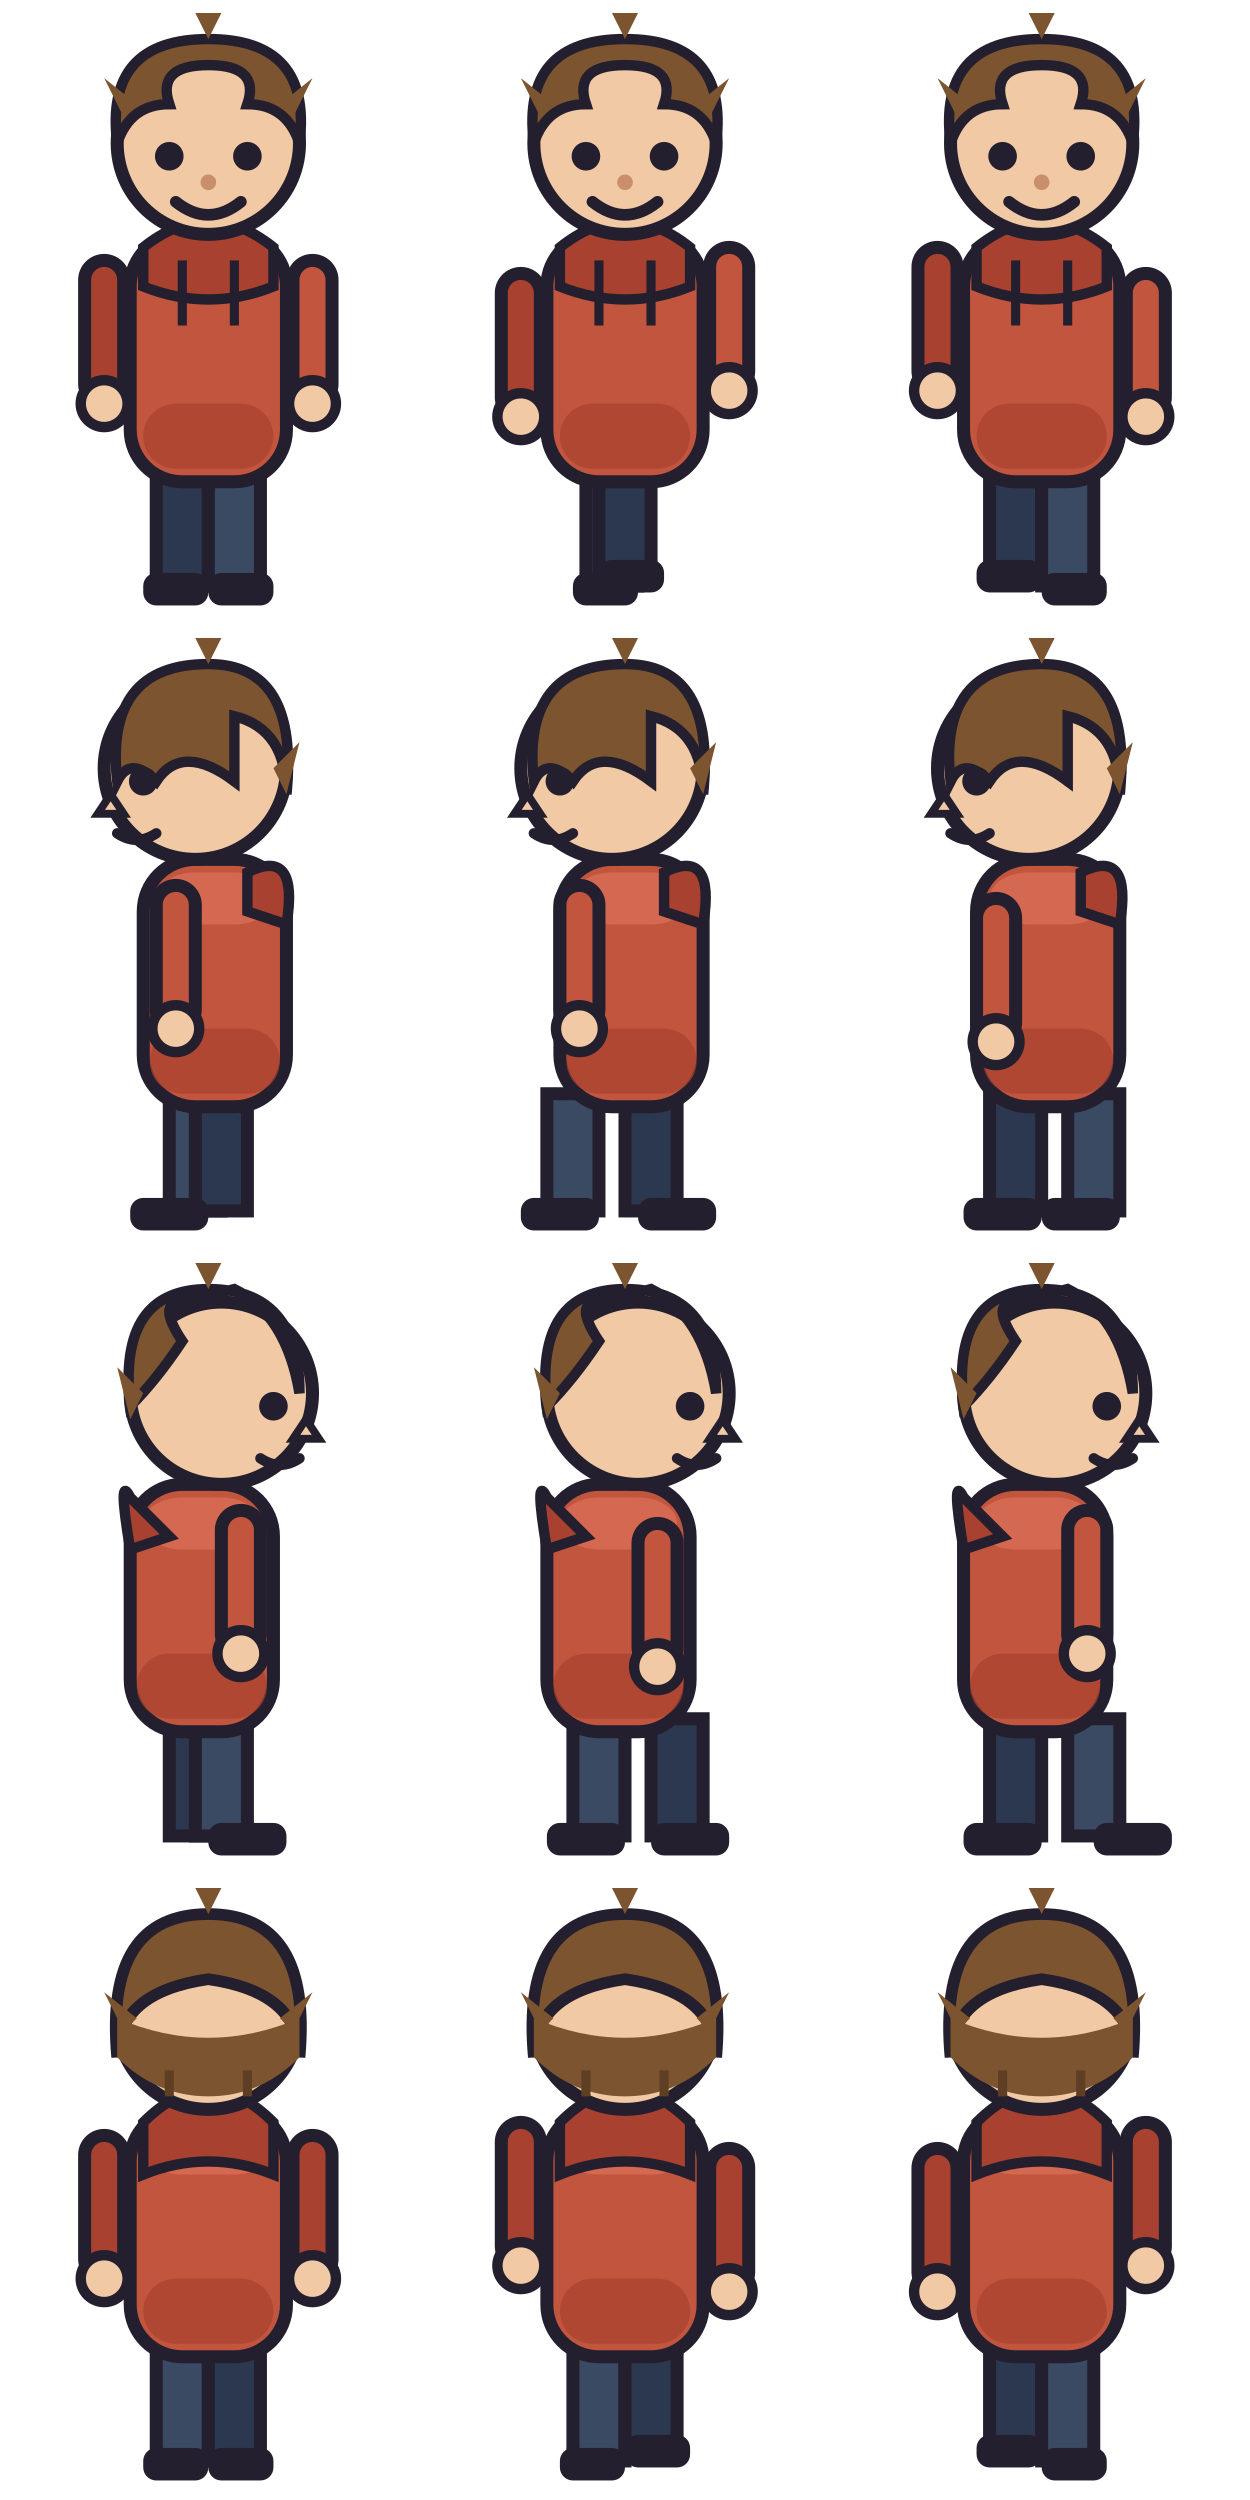
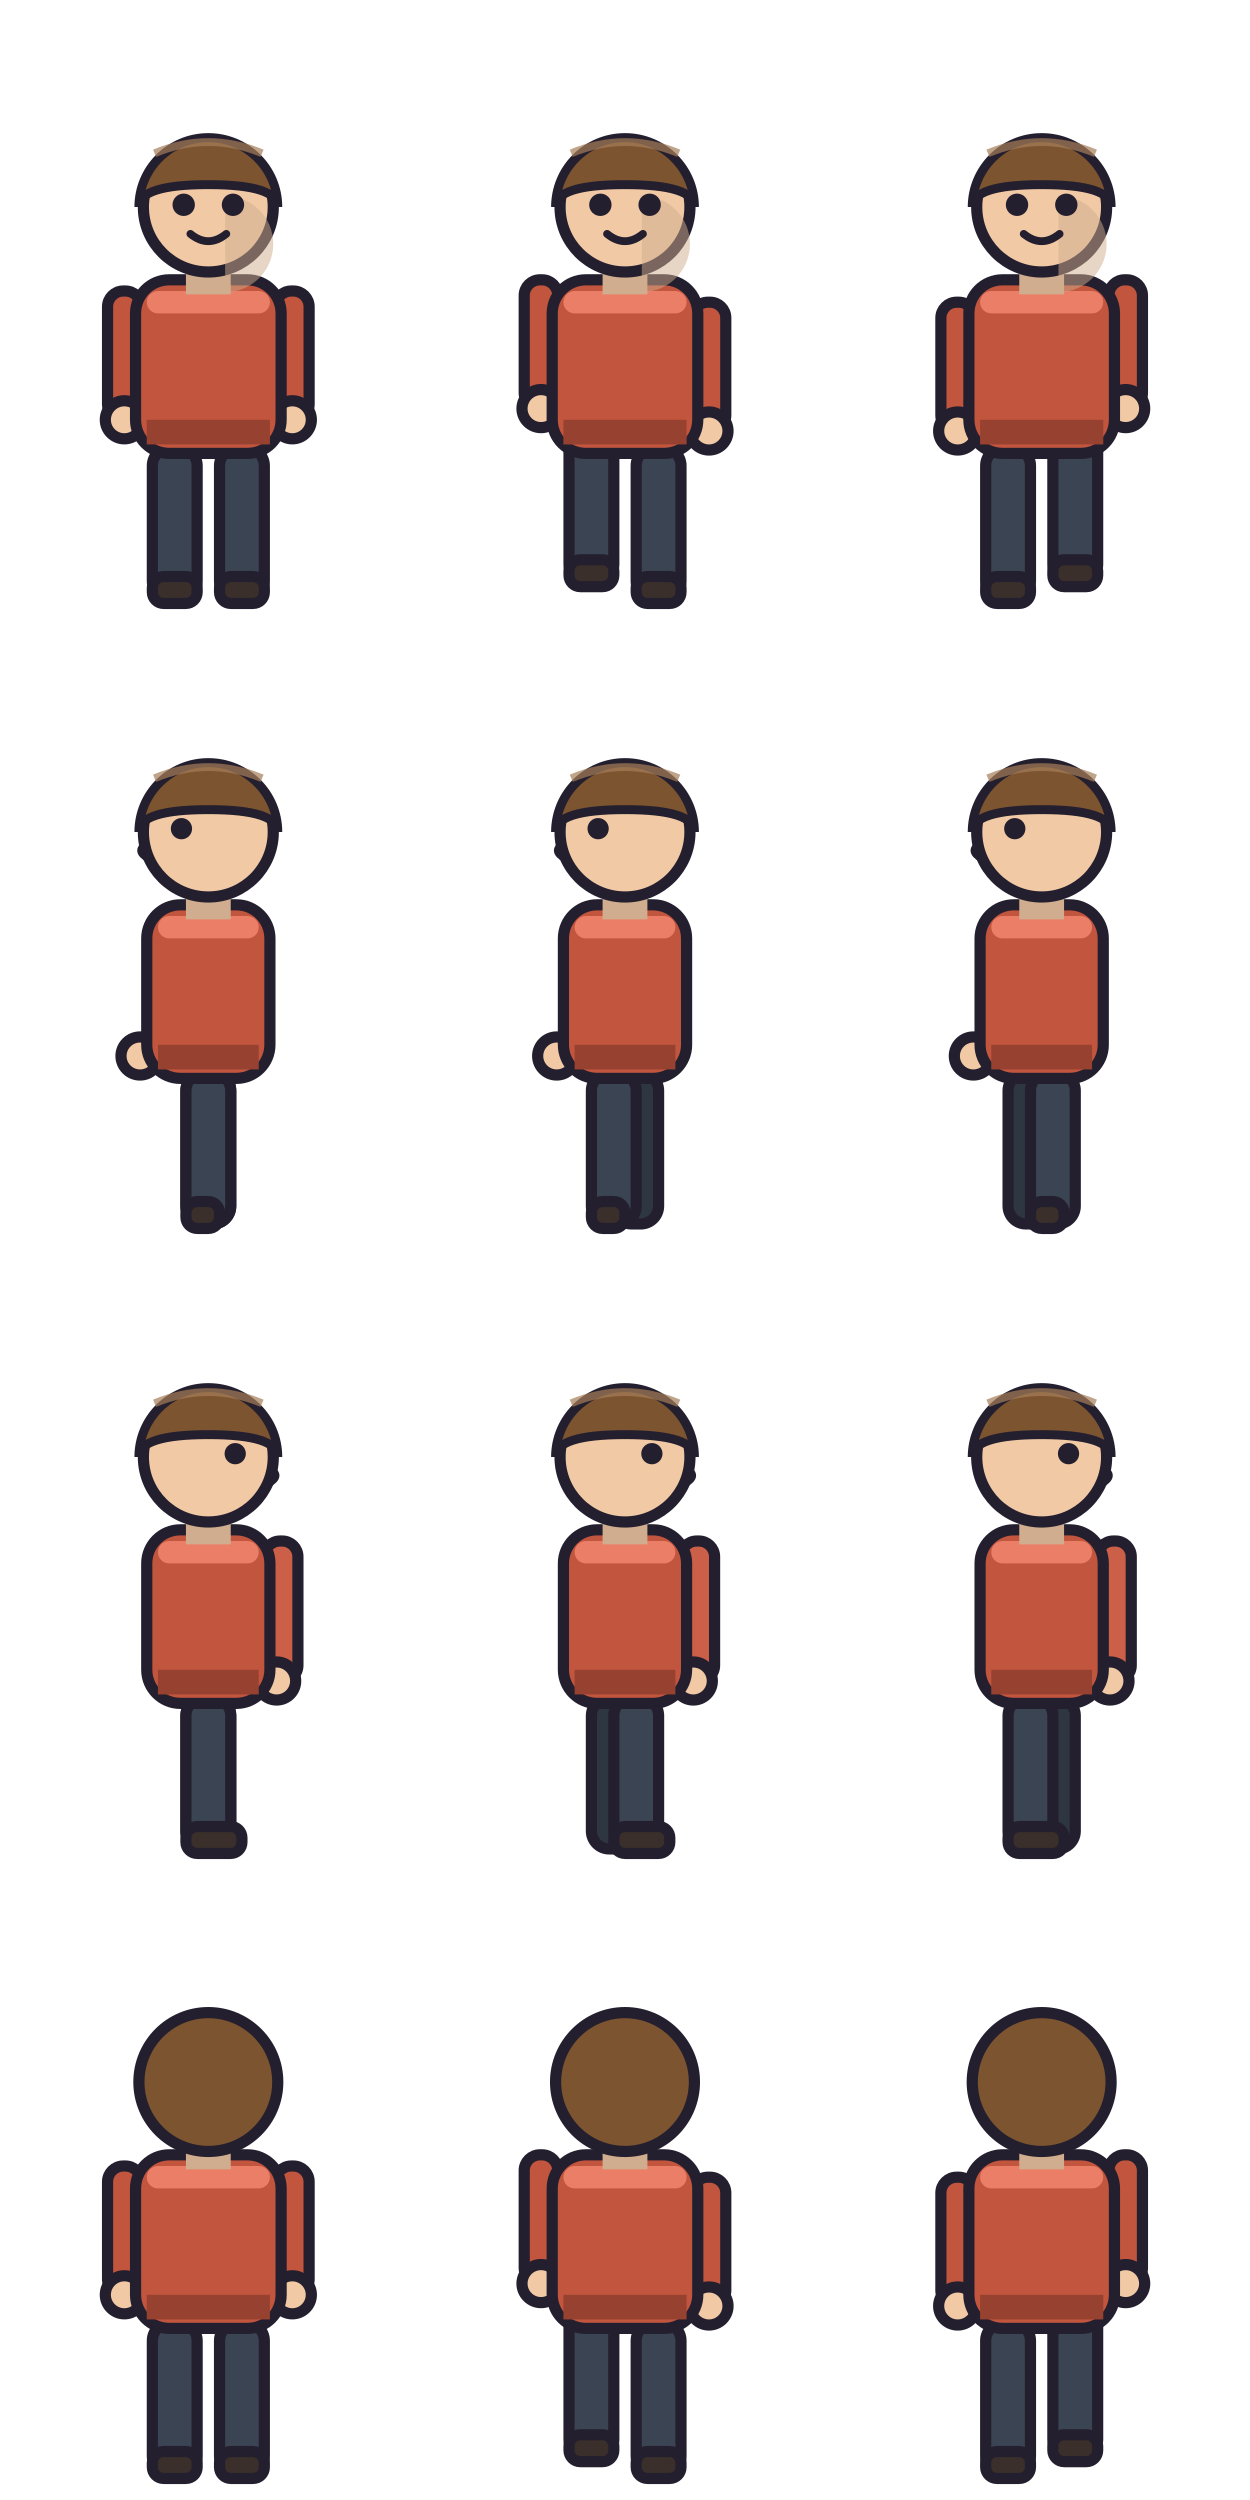
<svg xmlns="http://www.w3.org/2000/svg" width="96" height="192" viewBox="0 0 96 192">
-   <g>
-     <rect x="12" y="36" width="4" height="9" fill="#2c3850" stroke="#241f2e" stroke-width="1" />
-     <rect x="16" y="36" width="4" height="9" fill="#3a4a63" stroke="#241f2e" stroke-width="1" />
-     <rect x="11" y="44" width="5" height="2.5" rx="1" fill="#241f2e" />
-     <rect x="16" y="44" width="5" height="2.5" rx="1" fill="#241f2e" />
-     <rect x="6.5" y="20" width="3" height="11" rx="1.5" fill="#a8412f" stroke="#241f2e" stroke-width="1" />
-     <rect x="22.5" y="20" width="3" height="11" rx="1.5" fill="#c2553e" stroke="#241f2e" stroke-width="1" />
-     <circle cx="8" cy="31" r="1.8" fill="#f1c9a5" stroke="#241f2e" stroke-width="0.8" />
-     <circle cx="24" cy="31" r="1.8" fill="#f1c9a5" stroke="#241f2e" stroke-width="0.8" />
-     <rect x="10" y="18" width="12" height="19" rx="4" fill="#c2553e" stroke="#241f2e" stroke-width="1" />
-     <rect x="11" y="19" width="10" height="4" rx="3" fill="#d76b53" opacity="0.85" />
-     <rect x="11" y="31" width="10" height="5" rx="2.5" fill="#a8412f" opacity="0.7" />
-     <path d="M11 19 Q16 15 21 19 L21 22 Q16 24 11 22 Z" fill="#a8412f" stroke="#241f2e" stroke-width="0.8" />
-     <line x1="14" y1="20" x2="14" y2="25" stroke="#241f2e" stroke-width="0.7" />
-     <line x1="18" y1="20" x2="18" y2="25" stroke="#241f2e" stroke-width="0.7" />
-     <circle cx="16" cy="11" r="7" fill="#f1c9a5" stroke="#241f2e" stroke-width="1" />
-     <path d="M9 11 Q8 3 16 3 Q24 3 23 11 Q22 8 19 8 Q20 5 16 5 Q12 5 13 8 Q10 8 9 11 Z" fill="#7c5430" stroke="#241f2e" stroke-width="0.8" />
-     <path d="M9.5 9 L8 6 L10.5 8 Z" fill="#7c5430" />
-     <path d="M22.5 9 L24 6 L21.5 8 Z" fill="#7c5430" />
-     <path d="M16 3 L15 1 L17 1 Z" fill="#7c5430" />
-     <circle cx="13" cy="12" r="1.1" fill="#241f2e" />
-     <circle cx="19" cy="12" r="1.1" fill="#241f2e" />
-     <circle cx="16" cy="14" r="0.6" fill="#c98f6a" />
-     <path d="M13.5 15.5 Q16 17.5 18.5 15.5" fill="none" stroke="#241f2e" stroke-width="0.9" stroke-linecap="round" />
-   </g>
-   <g>
-     <rect x="45" y="36" width="4" height="9" fill="#3a4a63" stroke="#241f2e" stroke-width="1" />
-     <rect x="46" y="35" width="4" height="9" fill="#2c3850" stroke="#241f2e" stroke-width="1" />
-     <rect x="44" y="44" width="5" height="2.5" rx="1" fill="#241f2e" />
-     <rect x="46" y="43" width="5" height="2.5" rx="1" fill="#241f2e" />
-     <rect x="38.5" y="21" width="3" height="11" rx="1.5" fill="#a8412f" stroke="#241f2e" stroke-width="1" />
-     <rect x="54.5" y="19" width="3" height="11" rx="1.5" fill="#c2553e" stroke="#241f2e" stroke-width="1" />
-     <circle cx="40" cy="32" r="1.8" fill="#f1c9a5" stroke="#241f2e" stroke-width="0.8" />
-     <circle cx="56" cy="30" r="1.8" fill="#f1c9a5" stroke="#241f2e" stroke-width="0.8" />
-     <rect x="42" y="18" width="12" height="19" rx="4" fill="#c2553e" stroke="#241f2e" stroke-width="1" />
-     <rect x="43" y="19" width="10" height="4" rx="3" fill="#d76b53" opacity="0.85" />
-     <rect x="43" y="31" width="10" height="5" rx="2.5" fill="#a8412f" opacity="0.7" />
-     <path d="M43 19 Q48 15 53 19 L53 22 Q48 24 43 22 Z" fill="#a8412f" stroke="#241f2e" stroke-width="0.8" />
-     <line x1="46" y1="20" x2="46" y2="25" stroke="#241f2e" stroke-width="0.7" />
-     <line x1="50" y1="20" x2="50" y2="25" stroke="#241f2e" stroke-width="0.7" />
-     <circle cx="48" cy="11" r="7" fill="#f1c9a5" stroke="#241f2e" stroke-width="1" />
-     <path d="M41 11 Q40 3 48 3 Q56 3 55 11 Q54 8 51 8 Q52 5 48 5 Q44 5 45 8 Q42 8 41 11 Z" fill="#7c5430" stroke="#241f2e" stroke-width="0.8" />
-     <path d="M41.5 9 L40 6 L42.5 8 Z" fill="#7c5430" />
-     <path d="M54.5 9 L56 6 L53.5 8 Z" fill="#7c5430" />
-     <path d="M48 3 L47 1 L49 1 Z" fill="#7c5430" />
-     <circle cx="45" cy="12" r="1.1" fill="#241f2e" />
-     <circle cx="51" cy="12" r="1.1" fill="#241f2e" />
-     <circle cx="48" cy="14" r="0.6" fill="#c98f6a" />
-     <path d="M45.5 15.5 Q48 17.5 50.5 15.5" fill="none" stroke="#241f2e" stroke-width="0.9" stroke-linecap="round" />
-   </g>
-   <g>
-     <rect x="76" y="35" width="4" height="9" fill="#2c3850" stroke="#241f2e" stroke-width="1" />
-     <rect x="80" y="36" width="4" height="9" fill="#3a4a63" stroke="#241f2e" stroke-width="1" />
-     <rect x="75" y="43" width="5" height="2.5" rx="1" fill="#241f2e" />
-     <rect x="80" y="44" width="5" height="2.5" rx="1" fill="#241f2e" />
-     <rect x="70.5" y="19" width="3" height="11" rx="1.5" fill="#a8412f" stroke="#241f2e" stroke-width="1" />
-     <rect x="86.5" y="21" width="3" height="11" rx="1.5" fill="#c2553e" stroke="#241f2e" stroke-width="1" />
-     <circle cx="72" cy="30" r="1.8" fill="#f1c9a5" stroke="#241f2e" stroke-width="0.8" />
-     <circle cx="88" cy="32" r="1.8" fill="#f1c9a5" stroke="#241f2e" stroke-width="0.8" />
-     <rect x="74" y="18" width="12" height="19" rx="4" fill="#c2553e" stroke="#241f2e" stroke-width="1" />
-     <rect x="75" y="19" width="10" height="4" rx="3" fill="#d76b53" opacity="0.85" />
-     <rect x="75" y="31" width="10" height="5" rx="2.5" fill="#a8412f" opacity="0.7" />
-     <path d="M75 19 Q80 15 85 19 L85 22 Q80 24 75 22 Z" fill="#a8412f" stroke="#241f2e" stroke-width="0.8" />
-     <line x1="78" y1="20" x2="78" y2="25" stroke="#241f2e" stroke-width="0.7" />
-     <line x1="82" y1="20" x2="82" y2="25" stroke="#241f2e" stroke-width="0.7" />
-     <circle cx="80" cy="11" r="7" fill="#f1c9a5" stroke="#241f2e" stroke-width="1" />
-     <path d="M73 11 Q72 3 80 3 Q88 3 87 11 Q86 8 83 8 Q84 5 80 5 Q76 5 77 8 Q74 8 73 11 Z" fill="#7c5430" stroke="#241f2e" stroke-width="0.8" />
-     <path d="M73.5 9 L72 6 L74.5 8 Z" fill="#7c5430" />
-     <path d="M86.5 9 L88 6 L85.5 8 Z" fill="#7c5430" />
-     <path d="M80 3 L79 1 L81 1 Z" fill="#7c5430" />
-     <circle cx="77" cy="12" r="1.1" fill="#241f2e" />
-     <circle cx="83" cy="12" r="1.1" fill="#241f2e" />
-     <circle cx="80" cy="14" r="0.6" fill="#c98f6a" />
-     <path d="M77.5 15.5 Q80 17.5 82.5 15.5" fill="none" stroke="#241f2e" stroke-width="0.9" stroke-linecap="round" />
-   </g>
-   <g>
-     <rect x="13" y="84" width="4" height="9" fill="#3a4a63" stroke="#241f2e" stroke-width="1" />
-     <rect x="15" y="84" width="4" height="9" fill="#2c3850" stroke="#241f2e" stroke-width="1" />
-     <rect x="10" y="92" width="6" height="2.5" rx="1" fill="#241f2e" />
-     <rect x="17" y="68" width="3" height="11" rx="1.5" fill="#a8412f" stroke="#241f2e" stroke-width="1" />
-     <rect x="11" y="66" width="11" height="19" rx="4" fill="#c2553e" stroke="#241f2e" stroke-width="1" />
-     <rect x="12" y="67" width="9" height="4" rx="3" fill="#d76b53" opacity="0.85" />
-     <rect x="11.5" y="79" width="10" height="5" rx="2.5" fill="#a8412f" opacity="0.7" />
-     <rect x="12" y="68" width="3" height="11" rx="1.5" fill="#c2553e" stroke="#241f2e" stroke-width="1" />
-     <circle cx="13.5" cy="79" r="1.8" fill="#f1c9a5" stroke="#241f2e" stroke-width="0.8" />
-     <path d="M19 67 Q23 65 22 71 L19 70 Z" fill="#a8412f" stroke="#241f2e" stroke-width="0.8" />
-     <circle cx="15" cy="59" r="7" fill="#f1c9a5" stroke="#241f2e" stroke-width="1" />
-     <path d="M9 60 Q8 51 16 51 Q23 51 22 61 Q22 56 18 55 L18 60 Q14 57 12 60 Q10 58 9 60 Z" fill="#7c5430" stroke="#241f2e" stroke-width="0.8" />
-     <path d="M21 59 L23 57 L22 61 Z" fill="#7c5430" />
-     <path d="M16 51 L15 49 L17 49 Z" fill="#7c5430" />
-     <circle cx="11" cy="60" r="1.1" fill="#241f2e" />
-     <path d="M8.5 61 L7.5 62.5 L9.5 62.5 Z" fill="#f1c9a5" stroke="#241f2e" stroke-width="0.6" />
-     <path d="M9 64 Q10.5 65 12 64" fill="none" stroke="#241f2e" stroke-width="0.8" stroke-linecap="round" />
-   </g>
-   <g>
-     <rect x="42" y="84" width="4" height="9" fill="#3a4a63" stroke="#241f2e" stroke-width="1" />
-     <rect x="48" y="84" width="4" height="9" fill="#2c3850" stroke="#241f2e" stroke-width="1" />
-     <rect x="40" y="92" width="6" height="2.5" rx="1" fill="#241f2e" />
-     <rect x="49" y="92" width="6" height="2.5" rx="1" fill="#241f2e" />
-     <rect x="50" y="69" width="3" height="11" rx="1.5" fill="#a8412f" stroke="#241f2e" stroke-width="1" />
-     <rect x="43" y="66" width="11" height="19" rx="4" fill="#c2553e" stroke="#241f2e" stroke-width="1" />
-     <rect x="44" y="67" width="9" height="4" rx="3" fill="#d76b53" opacity="0.85" />
-     <rect x="43.5" y="79" width="10" height="5" rx="2.5" fill="#a8412f" opacity="0.7" />
-     <rect x="43" y="68" width="3" height="11" rx="1.5" fill="#c2553e" stroke="#241f2e" stroke-width="1" />
-     <circle cx="44.5" cy="79" r="1.8" fill="#f1c9a5" stroke="#241f2e" stroke-width="0.8" />
-     <path d="M51 67 Q55 65 54 71 L51 70 Z" fill="#a8412f" stroke="#241f2e" stroke-width="0.8" />
-     <circle cx="47" cy="59" r="7" fill="#f1c9a5" stroke="#241f2e" stroke-width="1" />
-     <path d="M41 60 Q40 51 48 51 Q55 51 54 61 Q54 56 50 55 L50 60 Q46 57 44 60 Q42 58 41 60 Z" fill="#7c5430" stroke="#241f2e" stroke-width="0.8" />
-     <path d="M53 59 L55 57 L54 61 Z" fill="#7c5430" />
-     <path d="M48 51 L47 49 L49 49 Z" fill="#7c5430" />
-     <circle cx="43" cy="60" r="1.1" fill="#241f2e" />
-     <path d="M40.5 61 L39.5 62.5 L41.5 62.5 Z" fill="#f1c9a5" stroke="#241f2e" stroke-width="0.6" />
-     <path d="M41 64 Q42.5 65 44 64" fill="none" stroke="#241f2e" stroke-width="0.8" stroke-linecap="round" />
-   </g>
-   <g>
-     <rect x="76" y="84" width="4" height="9" fill="#2c3850" stroke="#241f2e" stroke-width="1" />
-     <rect x="82" y="84" width="4" height="9" fill="#3a4a63" stroke="#241f2e" stroke-width="1" />
-     <rect x="74" y="92" width="6" height="2.5" rx="1" fill="#241f2e" />
-     <rect x="80" y="92" width="6" height="2.5" rx="1" fill="#241f2e" />
-     <rect x="82" y="68" width="3" height="11" rx="1.5" fill="#a8412f" stroke="#241f2e" stroke-width="1" />
-     <rect x="75" y="66" width="11" height="19" rx="4" fill="#c2553e" stroke="#241f2e" stroke-width="1" />
-     <rect x="76" y="67" width="9" height="4" rx="3" fill="#d76b53" opacity="0.85" />
-     <rect x="75.5" y="79" width="10" height="5" rx="2.5" fill="#a8412f" opacity="0.7" />
-     <rect x="75" y="69" width="3" height="11" rx="1.5" fill="#c2553e" stroke="#241f2e" stroke-width="1" />
-     <circle cx="76.5" cy="80" r="1.8" fill="#f1c9a5" stroke="#241f2e" stroke-width="0.8" />
-     <path d="M83 67 Q87 65 86 71 L83 70 Z" fill="#a8412f" stroke="#241f2e" stroke-width="0.8" />
-     <circle cx="79" cy="59" r="7" fill="#f1c9a5" stroke="#241f2e" stroke-width="1" />
-     <path d="M73 60 Q72 51 80 51 Q87 51 86 61 Q86 56 82 55 L82 60 Q78 57 76 60 Q74 58 73 60 Z" fill="#7c5430" stroke="#241f2e" stroke-width="0.8" />
-     <path d="M85 59 L87 57 L86 61 Z" fill="#7c5430" />
-     <path d="M80 51 L79 49 L81 49 Z" fill="#7c5430" />
-     <circle cx="75" cy="60" r="1.1" fill="#241f2e" />
-     <path d="M72.5 61 L71.5 62.5 L73.5 62.5 Z" fill="#f1c9a5" stroke="#241f2e" stroke-width="0.6" />
-     <path d="M73 64 Q74.5 65 76 64" fill="none" stroke="#241f2e" stroke-width="0.8" stroke-linecap="round" />
-   </g>
-   <g>
-     <rect x="13" y="132" width="4" height="9" fill="#2c3850" stroke="#241f2e" stroke-width="1" />
-     <rect x="15" y="132" width="4" height="9" fill="#3a4a63" stroke="#241f2e" stroke-width="1" />
-     <rect x="16" y="140" width="6" height="2.5" rx="1" fill="#241f2e" />
-     <rect x="12" y="116" width="3" height="11" rx="1.5" fill="#a8412f" stroke="#241f2e" stroke-width="1" />
-     <rect x="10" y="114" width="11" height="19" rx="4" fill="#c2553e" stroke="#241f2e" stroke-width="1" />
-     <rect x="11" y="115" width="9" height="4" rx="3" fill="#d76b53" opacity="0.85" />
-     <rect x="10.5" y="127" width="10" height="5" rx="2.5" fill="#a8412f" opacity="0.7" />
-     <rect x="17" y="116" width="3" height="11" rx="1.5" fill="#c2553e" stroke="#241f2e" stroke-width="1" />
-     <circle cx="18.5" cy="127" r="1.8" fill="#f1c9a5" stroke="#241f2e" stroke-width="0.8" />
-     <path d="M10 115 Q9 113 10 119 L13 118 Z" fill="#a8412f" stroke="#241f2e" stroke-width="0.8" />
-     <circle cx="17" cy="107" r="7" fill="#f1c9a5" stroke="#241f2e" stroke-width="1" />
-     <path d="M10 108 Q9 99 16 99 Q23 99 23 107 Q22 101 18 99 L14 100 Q12 100 14 103 Q12 106 10 108 Z" fill="#7c5430" stroke="#241f2e" stroke-width="0.8" />
-     <path d="M11 107 L9 105 L10 109 Z" fill="#7c5430" />
-     <path d="M16 99 L15 97 L17 97 Z" fill="#7c5430" />
-     <circle cx="21" cy="108" r="1.1" fill="#241f2e" />
-     <path d="M23.5 109 L24.5 110.5 L22.5 110.5 Z" fill="#f1c9a5" stroke="#241f2e" stroke-width="0.6" />
-     <path d="M20 112 Q21.5 113 23 112" fill="none" stroke="#241f2e" stroke-width="0.8" stroke-linecap="round" />
-   </g>
-   <g>
-     <rect x="44" y="132" width="4" height="9" fill="#3a4a63" stroke="#241f2e" stroke-width="1" />
-     <rect x="50" y="132" width="4" height="9" fill="#2c3850" stroke="#241f2e" stroke-width="1" />
-     <rect x="42" y="140" width="6" height="2.5" rx="1" fill="#241f2e" />
-     <rect x="50" y="140" width="6" height="2.5" rx="1" fill="#241f2e" />
-     <rect x="43" y="116" width="3" height="11" rx="1.5" fill="#a8412f" stroke="#241f2e" stroke-width="1" />
-     <rect x="42" y="114" width="11" height="19" rx="4" fill="#c2553e" stroke="#241f2e" stroke-width="1" />
-     <rect x="43" y="115" width="9" height="4" rx="3" fill="#d76b53" opacity="0.85" />
-     <rect x="42.5" y="127" width="10" height="5" rx="2.5" fill="#a8412f" opacity="0.7" />
-     <rect x="49" y="117" width="3" height="11" rx="1.5" fill="#c2553e" stroke="#241f2e" stroke-width="1" />
-     <circle cx="50.5" cy="128" r="1.8" fill="#f1c9a5" stroke="#241f2e" stroke-width="0.8" />
-     <path d="M42 115 Q41 113 42 119 L45 118 Z" fill="#a8412f" stroke="#241f2e" stroke-width="0.8" />
-     <circle cx="49" cy="107" r="7" fill="#f1c9a5" stroke="#241f2e" stroke-width="1" />
-     <path d="M42 108 Q41 99 48 99 Q55 99 55 107 Q54 101 50 99 L46 100 Q44 100 46 103 Q44 106 42 108 Z" fill="#7c5430" stroke="#241f2e" stroke-width="0.8" />
-     <path d="M43 107 L41 105 L42 109 Z" fill="#7c5430" />
-     <path d="M48 99 L47 97 L49 97 Z" fill="#7c5430" />
-     <circle cx="53" cy="108" r="1.1" fill="#241f2e" />
-     <path d="M55.5 109 L56.5 110.5 L54.5 110.5 Z" fill="#f1c9a5" stroke="#241f2e" stroke-width="0.6" />
-     <path d="M52 112 Q53.5 113 55 112" fill="none" stroke="#241f2e" stroke-width="0.8" stroke-linecap="round" />
-   </g>
-   <g>
-     <rect x="76" y="132" width="4" height="9" fill="#2c3850" stroke="#241f2e" stroke-width="1" />
-     <rect x="82" y="132" width="4" height="9" fill="#3a4a63" stroke="#241f2e" stroke-width="1" />
-     <rect x="74" y="140" width="6" height="2.5" rx="1" fill="#241f2e" />
-     <rect x="84" y="140" width="6" height="2.5" rx="1" fill="#241f2e" />
-     <rect x="77" y="117" width="3" height="11" rx="1.5" fill="#a8412f" stroke="#241f2e" stroke-width="1" />
-     <rect x="74" y="114" width="11" height="19" rx="4" fill="#c2553e" stroke="#241f2e" stroke-width="1" />
-     <rect x="75" y="115" width="9" height="4" rx="3" fill="#d76b53" opacity="0.85" />
-     <rect x="74.5" y="127" width="10" height="5" rx="2.5" fill="#a8412f" opacity="0.7" />
-     <rect x="82" y="116" width="3" height="11" rx="1.5" fill="#c2553e" stroke="#241f2e" stroke-width="1" />
-     <circle cx="83.5" cy="127" r="1.8" fill="#f1c9a5" stroke="#241f2e" stroke-width="0.8" />
-     <path d="M74 115 Q73 113 74 119 L77 118 Z" fill="#a8412f" stroke="#241f2e" stroke-width="0.8" />
-     <circle cx="81" cy="107" r="7" fill="#f1c9a5" stroke="#241f2e" stroke-width="1" />
-     <path d="M74 108 Q73 99 80 99 Q87 99 87 107 Q86 101 82 99 L78 100 Q76 100 78 103 Q76 106 74 108 Z" fill="#7c5430" stroke="#241f2e" stroke-width="0.8" />
-     <path d="M75 107 L73 105 L74 109 Z" fill="#7c5430" />
-     <path d="M80 99 L79 97 L81 97 Z" fill="#7c5430" />
-     <circle cx="85" cy="108" r="1.1" fill="#241f2e" />
-     <path d="M87.5 109 L88.5 110.5 L86.5 110.5 Z" fill="#f1c9a5" stroke="#241f2e" stroke-width="0.6" />
-     <path d="M84 112 Q85.5 113 87 112" fill="none" stroke="#241f2e" stroke-width="0.8" stroke-linecap="round" />
-   </g>
-   <g>
-     <rect x="12" y="180" width="4" height="9" fill="#3a4a63" stroke="#241f2e" stroke-width="1" />
-     <rect x="16" y="180" width="4" height="9" fill="#2c3850" stroke="#241f2e" stroke-width="1" />
-     <rect x="11" y="188" width="5" height="2.5" rx="1" fill="#241f2e" />
-     <rect x="16" y="188" width="5" height="2.5" rx="1" fill="#241f2e" />
-     <rect x="6.5" y="164" width="3" height="11" rx="1.5" fill="#a8412f" stroke="#241f2e" stroke-width="1" />
-     <rect x="22.5" y="164" width="3" height="11" rx="1.5" fill="#a8412f" stroke="#241f2e" stroke-width="1" />
-     <circle cx="8" cy="175" r="1.8" fill="#f1c9a5" stroke="#241f2e" stroke-width="0.8" />
-     <circle cx="24" cy="175" r="1.8" fill="#f1c9a5" stroke="#241f2e" stroke-width="0.8" />
-     <rect x="10" y="162" width="12" height="19" rx="4" fill="#c2553e" stroke="#241f2e" stroke-width="1" />
-     <rect x="11" y="163" width="10" height="4" rx="3" fill="#d76b53" opacity="0.85" />
-     <rect x="11" y="175" width="10" height="5" rx="2.5" fill="#a8412f" opacity="0.7" />
-     <path d="M11 163 Q16 158 21 163 L21 167 Q16 165 11 167 Z" fill="#a8412f" stroke="#241f2e" stroke-width="0.8" />
-     <circle cx="16" cy="155" r="7" fill="#f1c9a5" stroke="#241f2e" stroke-width="1" />
-     <path d="M9 158 Q8 147 16 147 Q24 147 23 158 Q23 153 16 152 Q9 153 9 158 Z" fill="#7c5430" stroke="#241f2e" stroke-width="0.9" />
-     <path d="M9 158 Q12 161 16 161 Q20 161 23 158 L23 155 Q16 158 9 155 Z" fill="#7c5430" />
-     <path d="M9.5 156 L8 153 L10.5 155 Z" fill="#7c5430" />
-     <path d="M22.5 156 L24 153 L21.5 155 Z" fill="#7c5430" />
-     <path d="M16 147 L15 145 L17 145 Z" fill="#7c5430" />
-     <path d="M13 159 L13 161" stroke="#5e3f24" stroke-width="0.7" />
-     <path d="M19 159 L19 161" stroke="#5e3f24" stroke-width="0.7" />
-   </g>
-   <g>
-     <rect x="44" y="180" width="4" height="9" fill="#3a4a63" stroke="#241f2e" stroke-width="1" />
-     <rect x="48" y="179" width="4" height="9" fill="#2c3850" stroke="#241f2e" stroke-width="1" />
-     <rect x="43" y="188" width="5" height="2.5" rx="1" fill="#241f2e" />
-     <rect x="48" y="187" width="5" height="2.5" rx="1" fill="#241f2e" />
-     <rect x="38.5" y="163" width="3" height="11" rx="1.5" fill="#a8412f" stroke="#241f2e" stroke-width="1" />
-     <rect x="54.5" y="165" width="3" height="11" rx="1.5" fill="#a8412f" stroke="#241f2e" stroke-width="1" />
-     <circle cx="40" cy="174" r="1.8" fill="#f1c9a5" stroke="#241f2e" stroke-width="0.8" />
-     <circle cx="56" cy="176" r="1.8" fill="#f1c9a5" stroke="#241f2e" stroke-width="0.8" />
-     <rect x="42" y="162" width="12" height="19" rx="4" fill="#c2553e" stroke="#241f2e" stroke-width="1" />
-     <rect x="43" y="163" width="10" height="4" rx="3" fill="#d76b53" opacity="0.85" />
-     <rect x="43" y="175" width="10" height="5" rx="2.5" fill="#a8412f" opacity="0.7" />
-     <path d="M43 163 Q48 158 53 163 L53 167 Q48 165 43 167 Z" fill="#a8412f" stroke="#241f2e" stroke-width="0.8" />
-     <circle cx="48" cy="155" r="7" fill="#f1c9a5" stroke="#241f2e" stroke-width="1" />
-     <path d="M41 158 Q40 147 48 147 Q56 147 55 158 Q55 153 48 152 Q41 153 41 158 Z" fill="#7c5430" stroke="#241f2e" stroke-width="0.9" />
-     <path d="M41 158 Q44 161 48 161 Q52 161 55 158 L55 155 Q48 158 41 155 Z" fill="#7c5430" />
-     <path d="M41.5 156 L40 153 L42.5 155 Z" fill="#7c5430" />
-     <path d="M54.5 156 L56 153 L53.5 155 Z" fill="#7c5430" />
-     <path d="M48 147 L47 145 L49 145 Z" fill="#7c5430" />
-     <path d="M45 159 L45 161" stroke="#5e3f24" stroke-width="0.7" />
-     <path d="M51 159 L51 161" stroke="#5e3f24" stroke-width="0.7" />
-   </g>
-   <g>
-     <rect x="76" y="179" width="4" height="9" fill="#2c3850" stroke="#241f2e" stroke-width="1" />
-     <rect x="80" y="180" width="4" height="9" fill="#3a4a63" stroke="#241f2e" stroke-width="1" />
-     <rect x="75" y="187" width="5" height="2.5" rx="1" fill="#241f2e" />
-     <rect x="80" y="188" width="5" height="2.5" rx="1" fill="#241f2e" />
-     <rect x="70.5" y="165" width="3" height="11" rx="1.5" fill="#a8412f" stroke="#241f2e" stroke-width="1" />
-     <rect x="86.5" y="163" width="3" height="11" rx="1.5" fill="#a8412f" stroke="#241f2e" stroke-width="1" />
-     <circle cx="72" cy="176" r="1.8" fill="#f1c9a5" stroke="#241f2e" stroke-width="0.8" />
-     <circle cx="88" cy="174" r="1.8" fill="#f1c9a5" stroke="#241f2e" stroke-width="0.8" />
-     <rect x="74" y="162" width="12" height="19" rx="4" fill="#c2553e" stroke="#241f2e" stroke-width="1" />
-     <rect x="75" y="163" width="10" height="4" rx="3" fill="#d76b53" opacity="0.85" />
-     <rect x="75" y="175" width="10" height="5" rx="2.5" fill="#a8412f" opacity="0.7" />
-     <path d="M75 163 Q80 158 85 163 L85 167 Q80 165 75 167 Z" fill="#a8412f" stroke="#241f2e" stroke-width="0.8" />
-     <circle cx="80" cy="155" r="7" fill="#f1c9a5" stroke="#241f2e" stroke-width="1" />
-     <path d="M73 158 Q72 147 80 147 Q88 147 87 158 Q87 153 80 152 Q73 153 73 158 Z" fill="#7c5430" stroke="#241f2e" stroke-width="0.9" />
-     <path d="M73 158 Q76 161 80 161 Q84 161 87 158 L87 155 Q80 158 73 155 Z" fill="#7c5430" />
-     <path d="M73.5 156 L72 153 L74.5 155 Z" fill="#7c5430" />
-     <path d="M86.5 156 L88 153 L85.5 155 Z" fill="#7c5430" />
-     <path d="M80 147 L79 145 L81 145 Z" fill="#7c5430" />
-     <path d="M77 159 L77 161" stroke="#5e3f24" stroke-width="0.7" />
-     <path d="M83 159 L83 161" stroke="#5e3f24" stroke-width="0.7" />
+   <g transform="translate(0 0)">
+     <g transform="translate(16 46) scale(0.86) translate(-16 -46)">
+       <rect x="11" y="32.5" width="4" height="13.5" rx="1.6" fill="#3a4452" stroke="#241f2e" stroke-width="1" />
+       <rect x="17" y="32.5" width="4" height="13.5" rx="1.6" fill="#3a4452" stroke="#241f2e" stroke-width="1" />
+       <rect x="11" y="44" width="4" height="2.4" rx="1" fill="#3a2f2a" stroke="#241f2e" stroke-width="1" />
+       <rect x="17" y="44" width="4" height="2.4" rx="1" fill="#3a2f2a" stroke="#241f2e" stroke-width="1" />
+       <rect x="7" y="18.5" width="3" height="11.5" rx="1.4" fill="#c2553e" stroke="#241f2e" stroke-width="1" />
+       <rect x="22" y="18.5" width="3" height="11.5" rx="1.4" fill="#c2553e" stroke="#241f2e" stroke-width="1" />
+       <circle cx="8.5" cy="30" r="1.7" fill="#f1c9a5" stroke="#241f2e" stroke-width="1" />
+       <circle cx="23.5" cy="30" r="1.7" fill="#f1c9a5" stroke="#241f2e" stroke-width="1" />
+       <rect x="9.5" y="17.5" width="13" height="15.5" rx="3" fill="#c2553e" stroke="#241f2e" stroke-width="1" />
+       <rect x="10.5" y="18.5" width="11" height="2" rx="1" fill="#eb7e67" />
+       <rect x="10.5" y="30" width="11" height="2.2" fill="#974230" />
+       <rect x="14" y="15.3" width="4" height="3.5" fill="#cfad8e" />
+       <circle cx="16" cy="11" r="5.8" fill="#f1c9a5" stroke="#241f2e" stroke-width="1" />
+       <path d="M17.5 10 a4.3 4.3 0 0 1 0 8.6" fill="#cfad8e" opacity="0.5" />
+       <path d="M9.8 11 a6.2 6.2 0 0 1 12.4 0 q0 -2 -6.2 -2 q-6.2 0 -6.2 2 z" fill="#7c5430" stroke="#241f2e" stroke-width="0.8" />
+       <path d="M11.2 6.2 q4.8 -2 9.6 0" fill="none" stroke="#a57d59" stroke-width="0.7" opacity="0.7" />
+       <circle cx="13.8" cy="10.8" r="1" fill="#241f2e" />
+       <circle cx="18.2" cy="10.8" r="1" fill="#241f2e" />
+       <path d="M14.4 13.4 q1.6 1.3 3.2 0" fill="none" stroke="#241f2e" stroke-width="0.7" stroke-linecap="round" />
+     </g>
+   </g>
+   <g transform="translate(32 0)">
+     <g transform="translate(16 46) scale(0.86) translate(-16 -46)">
+       <rect x="11" y="31" width="4" height="13.5" rx="1.6" fill="#3a4452" stroke="#241f2e" stroke-width="1" />
+       <rect x="17" y="32.5" width="4" height="13.5" rx="1.6" fill="#3a4452" stroke="#241f2e" stroke-width="1" />
+       <rect x="11" y="42.5" width="4" height="2.4" rx="1" fill="#3a2f2a" stroke="#241f2e" stroke-width="1" />
+       <rect x="17" y="44" width="4" height="2.4" rx="1" fill="#3a2f2a" stroke="#241f2e" stroke-width="1" />
+       <rect x="7" y="17.5" width="3" height="11.5" rx="1.4" fill="#c2553e" stroke="#241f2e" stroke-width="1" />
+       <rect x="22" y="19.5" width="3" height="11.5" rx="1.4" fill="#c2553e" stroke="#241f2e" stroke-width="1" />
+       <circle cx="8.5" cy="29" r="1.7" fill="#f1c9a5" stroke="#241f2e" stroke-width="1" />
+       <circle cx="23.5" cy="31" r="1.7" fill="#f1c9a5" stroke="#241f2e" stroke-width="1" />
+       <rect x="9.5" y="17.5" width="13" height="15.5" rx="3" fill="#c2553e" stroke="#241f2e" stroke-width="1" />
+       <rect x="10.5" y="18.5" width="11" height="2" rx="1" fill="#eb7e67" />
+       <rect x="10.5" y="30" width="11" height="2.2" fill="#974230" />
+       <rect x="14" y="15.3" width="4" height="3.5" fill="#cfad8e" />
+       <circle cx="16" cy="11" r="5.8" fill="#f1c9a5" stroke="#241f2e" stroke-width="1" />
+       <path d="M17.5 10 a4.3 4.3 0 0 1 0 8.6" fill="#cfad8e" opacity="0.5" />
+       <path d="M9.8 11 a6.2 6.2 0 0 1 12.4 0 q0 -2 -6.2 -2 q-6.2 0 -6.2 2 z" fill="#7c5430" stroke="#241f2e" stroke-width="0.8" />
+       <path d="M11.2 6.2 q4.8 -2 9.6 0" fill="none" stroke="#a57d59" stroke-width="0.7" opacity="0.7" />
+       <circle cx="13.8" cy="10.8" r="1" fill="#241f2e" />
+       <circle cx="18.2" cy="10.8" r="1" fill="#241f2e" />
+       <path d="M14.4 13.4 q1.6 1.3 3.2 0" fill="none" stroke="#241f2e" stroke-width="0.7" stroke-linecap="round" />
+     </g>
+   </g>
+   <g transform="translate(64 0)">
+     <g transform="translate(16 46) scale(0.86) translate(-16 -46)">
+       <rect x="11" y="32.5" width="4" height="13.5" rx="1.6" fill="#3a4452" stroke="#241f2e" stroke-width="1" />
+       <rect x="17" y="31" width="4" height="13.5" rx="1.6" fill="#3a4452" stroke="#241f2e" stroke-width="1" />
+       <rect x="11" y="44" width="4" height="2.4" rx="1" fill="#3a2f2a" stroke="#241f2e" stroke-width="1" />
+       <rect x="17" y="42.5" width="4" height="2.4" rx="1" fill="#3a2f2a" stroke="#241f2e" stroke-width="1" />
+       <rect x="7" y="19.5" width="3" height="11.5" rx="1.4" fill="#c2553e" stroke="#241f2e" stroke-width="1" />
+       <rect x="22" y="17.5" width="3" height="11.5" rx="1.4" fill="#c2553e" stroke="#241f2e" stroke-width="1" />
+       <circle cx="8.5" cy="31" r="1.7" fill="#f1c9a5" stroke="#241f2e" stroke-width="1" />
+       <circle cx="23.5" cy="29" r="1.7" fill="#f1c9a5" stroke="#241f2e" stroke-width="1" />
+       <rect x="9.5" y="17.5" width="13" height="15.5" rx="3" fill="#c2553e" stroke="#241f2e" stroke-width="1" />
+       <rect x="10.5" y="18.5" width="11" height="2" rx="1" fill="#eb7e67" />
+       <rect x="10.5" y="30" width="11" height="2.2" fill="#974230" />
+       <rect x="14" y="15.3" width="4" height="3.5" fill="#cfad8e" />
+       <circle cx="16" cy="11" r="5.8" fill="#f1c9a5" stroke="#241f2e" stroke-width="1" />
+       <path d="M17.5 10 a4.3 4.3 0 0 1 0 8.6" fill="#cfad8e" opacity="0.5" />
+       <path d="M9.8 11 a6.2 6.2 0 0 1 12.4 0 q0 -2 -6.2 -2 q-6.2 0 -6.2 2 z" fill="#7c5430" stroke="#241f2e" stroke-width="0.8" />
+       <path d="M11.2 6.2 q4.8 -2 9.6 0" fill="none" stroke="#a57d59" stroke-width="0.7" opacity="0.7" />
+       <circle cx="13.8" cy="10.8" r="1" fill="#241f2e" />
+       <circle cx="18.2" cy="10.8" r="1" fill="#241f2e" />
+       <path d="M14.4 13.4 q1.6 1.3 3.2 0" fill="none" stroke="#241f2e" stroke-width="0.7" stroke-linecap="round" />
+     </g>
+   </g>
+   <g transform="translate(0 48)">
+     <g transform="translate(16 46) scale(0.86) translate(-16 -46)">
+       <rect x="14" y="32.5" width="4" height="13.5" rx="1.6" fill="#2e3642" stroke="#241f2e" stroke-width="1" />
+       <rect x="14" y="32.5" width="4" height="13.5" rx="1.6" fill="#3a4452" stroke="#241f2e" stroke-width="1" />
+       <rect x="14" y="44" width="3" height="2.4" rx="1" fill="#3a2f2a" stroke="#241f2e" stroke-width="1" />
+       <rect x="11" y="18.5" width="3" height="12.5" rx="1.4" fill="#cc5f48" stroke="#241f2e" stroke-width="1" />
+       <circle cx="9.9" cy="31" r="1.7" fill="#f1c9a5" stroke="#241f2e" stroke-width="1" />
+       <rect x="10.5" y="17.5" width="11" height="15.5" rx="3" fill="#c2553e" stroke="#241f2e" stroke-width="1" />
+       <rect x="11.5" y="18.5" width="9" height="2" rx="1" fill="#eb7e67" />
+       <rect x="11.5" y="30" width="9" height="2.2" fill="#974230" />
+       <rect x="14" y="15.3" width="4" height="3.5" fill="#cfad8e" />
+       <circle cx="16" cy="11" r="5.8" fill="#f1c9a5" stroke="#241f2e" stroke-width="1" />
+       <path d="M9.8 11 a6.2 6.2 0 0 1 12.4 0 q0 -2 -6.2 -2 q-6.2 0 -6.2 2 z" fill="#7c5430" stroke="#241f2e" stroke-width="0.8" />
+       <path d="M11.2 6.2 q4.8 -2 9.6 0" fill="none" stroke="#a57d59" stroke-width="0.7" opacity="0.7" />
+       <circle cx="13.6" cy="10.7" r="0.95" fill="#241f2e" />
+       <path d="M10.7 12 q-1.4 0.6 0 1.4" fill="none" stroke="#241f2e" stroke-width="0.7" />
+     </g>
+   </g>
+   <g transform="translate(32 48)">
+     <g transform="translate(16 46) scale(0.86) translate(-16 -46)">
+       <rect x="15" y="32.5" width="4" height="13.5" rx="1.6" fill="#2e3642" stroke="#241f2e" stroke-width="1" />
+       <rect x="13" y="32.5" width="4" height="13.5" rx="1.6" fill="#3a4452" stroke="#241f2e" stroke-width="1" />
+       <rect x="13" y="44" width="3" height="2.4" rx="1" fill="#3a2f2a" stroke="#241f2e" stroke-width="1" />
+       <rect x="11" y="18.5" width="3" height="12.5" rx="1.4" fill="#cc5f48" stroke="#241f2e" stroke-width="1" />
+       <circle cx="9.9" cy="31" r="1.7" fill="#f1c9a5" stroke="#241f2e" stroke-width="1" />
+       <rect x="10.5" y="17.5" width="11" height="15.5" rx="3" fill="#c2553e" stroke="#241f2e" stroke-width="1" />
+       <rect x="11.5" y="18.5" width="9" height="2" rx="1" fill="#eb7e67" />
+       <rect x="11.5" y="30" width="9" height="2.2" fill="#974230" />
+       <rect x="14" y="15.3" width="4" height="3.5" fill="#cfad8e" />
+       <circle cx="16" cy="11" r="5.8" fill="#f1c9a5" stroke="#241f2e" stroke-width="1" />
+       <path d="M9.8 11 a6.2 6.2 0 0 1 12.4 0 q0 -2 -6.2 -2 q-6.2 0 -6.2 2 z" fill="#7c5430" stroke="#241f2e" stroke-width="0.8" />
+       <path d="M11.2 6.2 q4.8 -2 9.6 0" fill="none" stroke="#a57d59" stroke-width="0.7" opacity="0.7" />
+       <circle cx="13.6" cy="10.7" r="0.95" fill="#241f2e" />
+       <path d="M10.7 12 q-1.4 0.6 0 1.4" fill="none" stroke="#241f2e" stroke-width="0.7" />
+     </g>
+   </g>
+   <g transform="translate(64 48)">
+     <g transform="translate(16 46) scale(0.86) translate(-16 -46)">
+       <rect x="13" y="32.5" width="4" height="13.5" rx="1.6" fill="#2e3642" stroke="#241f2e" stroke-width="1" />
+       <rect x="15" y="32.5" width="4" height="13.5" rx="1.6" fill="#3a4452" stroke="#241f2e" stroke-width="1" />
+       <rect x="15" y="44" width="3" height="2.4" rx="1" fill="#3a2f2a" stroke="#241f2e" stroke-width="1" />
+       <rect x="11" y="18.5" width="3" height="12.5" rx="1.4" fill="#cc5f48" stroke="#241f2e" stroke-width="1" />
+       <circle cx="9.9" cy="31" r="1.7" fill="#f1c9a5" stroke="#241f2e" stroke-width="1" />
+       <rect x="10.5" y="17.5" width="11" height="15.5" rx="3" fill="#c2553e" stroke="#241f2e" stroke-width="1" />
+       <rect x="11.5" y="18.5" width="9" height="2" rx="1" fill="#eb7e67" />
+       <rect x="11.5" y="30" width="9" height="2.2" fill="#974230" />
+       <rect x="14" y="15.3" width="4" height="3.5" fill="#cfad8e" />
+       <circle cx="16" cy="11" r="5.8" fill="#f1c9a5" stroke="#241f2e" stroke-width="1" />
+       <path d="M9.8 11 a6.2 6.2 0 0 1 12.4 0 q0 -2 -6.2 -2 q-6.2 0 -6.2 2 z" fill="#7c5430" stroke="#241f2e" stroke-width="0.8" />
+       <path d="M11.2 6.2 q4.8 -2 9.6 0" fill="none" stroke="#a57d59" stroke-width="0.7" opacity="0.7" />
+       <circle cx="13.6" cy="10.7" r="0.95" fill="#241f2e" />
+       <path d="M10.7 12 q-1.4 0.6 0 1.4" fill="none" stroke="#241f2e" stroke-width="0.7" />
+     </g>
+   </g>
+   <g transform="translate(0 96)">
+     <g transform="translate(16 46) scale(0.86) translate(-16 -46)">
+       <rect x="14" y="32.5" width="4" height="13.5" rx="1.6" fill="#2e3642" stroke="#241f2e" stroke-width="1" />
+       <rect x="14" y="32.5" width="4" height="13.5" rx="1.6" fill="#3a4452" stroke="#241f2e" stroke-width="1" />
+       <rect x="14" y="44" width="5" height="2.4" rx="1" fill="#3a2f2a" stroke="#241f2e" stroke-width="1" />
+       <rect x="21" y="18.5" width="3" height="12.5" rx="1.4" fill="#cc5f48" stroke="#241f2e" stroke-width="1" />
+       <circle cx="22.1" cy="31" r="1.7" fill="#f1c9a5" stroke="#241f2e" stroke-width="1" />
+       <rect x="10.5" y="17.5" width="11" height="15.5" rx="3" fill="#c2553e" stroke="#241f2e" stroke-width="1" />
+       <rect x="11.5" y="18.5" width="9" height="2" rx="1" fill="#eb7e67" />
+       <rect x="11.5" y="30" width="9" height="2.2" fill="#974230" />
+       <rect x="14" y="15.3" width="4" height="3.5" fill="#cfad8e" />
+       <circle cx="16" cy="11" r="5.8" fill="#f1c9a5" stroke="#241f2e" stroke-width="1" />
+       <path d="M9.8 11 a6.2 6.2 0 0 1 12.4 0 q0 -2 -6.2 -2 q-6.2 0 -6.2 2 z" fill="#7c5430" stroke="#241f2e" stroke-width="0.8" />
+       <path d="M11.2 6.2 q4.8 -2 9.6 0" fill="none" stroke="#a57d59" stroke-width="0.7" opacity="0.7" />
+       <circle cx="18.4" cy="10.7" r="0.95" fill="#241f2e" />
+       <path d="M21.3 12 q1.4 0.6 0 1.4" fill="none" stroke="#241f2e" stroke-width="0.7" />
+     </g>
+   </g>
+   <g transform="translate(32 96)">
+     <g transform="translate(16 46) scale(0.86) translate(-16 -46)">
+       <rect x="13" y="32.5" width="4" height="13.5" rx="1.6" fill="#2e3642" stroke="#241f2e" stroke-width="1" />
+       <rect x="15" y="32.5" width="4" height="13.5" rx="1.6" fill="#3a4452" stroke="#241f2e" stroke-width="1" />
+       <rect x="15" y="44" width="5" height="2.4" rx="1" fill="#3a2f2a" stroke="#241f2e" stroke-width="1" />
+       <rect x="21" y="18.5" width="3" height="12.5" rx="1.4" fill="#cc5f48" stroke="#241f2e" stroke-width="1" />
+       <circle cx="22.1" cy="31" r="1.7" fill="#f1c9a5" stroke="#241f2e" stroke-width="1" />
+       <rect x="10.5" y="17.5" width="11" height="15.5" rx="3" fill="#c2553e" stroke="#241f2e" stroke-width="1" />
+       <rect x="11.5" y="18.5" width="9" height="2" rx="1" fill="#eb7e67" />
+       <rect x="11.5" y="30" width="9" height="2.2" fill="#974230" />
+       <rect x="14" y="15.3" width="4" height="3.5" fill="#cfad8e" />
+       <circle cx="16" cy="11" r="5.8" fill="#f1c9a5" stroke="#241f2e" stroke-width="1" />
+       <path d="M9.8 11 a6.2 6.2 0 0 1 12.4 0 q0 -2 -6.2 -2 q-6.2 0 -6.2 2 z" fill="#7c5430" stroke="#241f2e" stroke-width="0.8" />
+       <path d="M11.2 6.2 q4.8 -2 9.6 0" fill="none" stroke="#a57d59" stroke-width="0.7" opacity="0.7" />
+       <circle cx="18.4" cy="10.7" r="0.95" fill="#241f2e" />
+       <path d="M21.3 12 q1.4 0.6 0 1.4" fill="none" stroke="#241f2e" stroke-width="0.7" />
+     </g>
+   </g>
+   <g transform="translate(64 96)">
+     <g transform="translate(16 46) scale(0.86) translate(-16 -46)">
+       <rect x="15" y="32.5" width="4" height="13.5" rx="1.6" fill="#2e3642" stroke="#241f2e" stroke-width="1" />
+       <rect x="13" y="32.5" width="4" height="13.5" rx="1.6" fill="#3a4452" stroke="#241f2e" stroke-width="1" />
+       <rect x="13" y="44" width="5" height="2.4" rx="1" fill="#3a2f2a" stroke="#241f2e" stroke-width="1" />
+       <rect x="21" y="18.5" width="3" height="12.5" rx="1.4" fill="#cc5f48" stroke="#241f2e" stroke-width="1" />
+       <circle cx="22.1" cy="31" r="1.7" fill="#f1c9a5" stroke="#241f2e" stroke-width="1" />
+       <rect x="10.5" y="17.5" width="11" height="15.5" rx="3" fill="#c2553e" stroke="#241f2e" stroke-width="1" />
+       <rect x="11.5" y="18.5" width="9" height="2" rx="1" fill="#eb7e67" />
+       <rect x="11.5" y="30" width="9" height="2.2" fill="#974230" />
+       <rect x="14" y="15.3" width="4" height="3.5" fill="#cfad8e" />
+       <circle cx="16" cy="11" r="5.8" fill="#f1c9a5" stroke="#241f2e" stroke-width="1" />
+       <path d="M9.8 11 a6.2 6.2 0 0 1 12.4 0 q0 -2 -6.2 -2 q-6.2 0 -6.2 2 z" fill="#7c5430" stroke="#241f2e" stroke-width="0.8" />
+       <path d="M11.2 6.2 q4.8 -2 9.6 0" fill="none" stroke="#a57d59" stroke-width="0.7" opacity="0.7" />
+       <circle cx="18.4" cy="10.7" r="0.95" fill="#241f2e" />
+       <path d="M21.3 12 q1.4 0.6 0 1.4" fill="none" stroke="#241f2e" stroke-width="0.7" />
+     </g>
+   </g>
+   <g transform="translate(0 144)">
+     <g transform="translate(16 46) scale(0.86) translate(-16 -46)">
+       <rect x="11" y="32.5" width="4" height="13.5" rx="1.6" fill="#3a4452" stroke="#241f2e" stroke-width="1" />
+       <rect x="17" y="32.5" width="4" height="13.5" rx="1.6" fill="#3a4452" stroke="#241f2e" stroke-width="1" />
+       <rect x="11" y="44" width="4" height="2.4" rx="1" fill="#3a2f2a" stroke="#241f2e" stroke-width="1" />
+       <rect x="17" y="44" width="4" height="2.4" rx="1" fill="#3a2f2a" stroke="#241f2e" stroke-width="1" />
+       <rect x="7" y="18.5" width="3" height="11.5" rx="1.4" fill="#c2553e" stroke="#241f2e" stroke-width="1" />
+       <rect x="22" y="18.5" width="3" height="11.5" rx="1.4" fill="#c2553e" stroke="#241f2e" stroke-width="1" />
+       <circle cx="8.5" cy="30" r="1.7" fill="#f1c9a5" stroke="#241f2e" stroke-width="1" />
+       <circle cx="23.5" cy="30" r="1.7" fill="#f1c9a5" stroke="#241f2e" stroke-width="1" />
+       <rect x="9.5" y="17.5" width="13" height="15.5" rx="3" fill="#c2553e" stroke="#241f2e" stroke-width="1" />
+       <rect x="10.5" y="18.5" width="11" height="2" rx="1" fill="#eb7e67" />
+       <rect x="10.5" y="30" width="11" height="2.2" fill="#974230" />
+       <rect x="14" y="15.3" width="4" height="3.5" fill="#cfad8e" />
+       <circle cx="16" cy="11" r="5.8" fill="#f1c9a5" stroke="#241f2e" stroke-width="1" />
+       <circle cx="16" cy="11" r="6.2" fill="#7c5430" stroke="#241f2e" stroke-width="1" />
+     </g>
+   </g>
+   <g transform="translate(32 144)">
+     <g transform="translate(16 46) scale(0.86) translate(-16 -46)">
+       <rect x="11" y="31" width="4" height="13.5" rx="1.6" fill="#3a4452" stroke="#241f2e" stroke-width="1" />
+       <rect x="17" y="32.5" width="4" height="13.5" rx="1.6" fill="#3a4452" stroke="#241f2e" stroke-width="1" />
+       <rect x="11" y="42.5" width="4" height="2.4" rx="1" fill="#3a2f2a" stroke="#241f2e" stroke-width="1" />
+       <rect x="17" y="44" width="4" height="2.4" rx="1" fill="#3a2f2a" stroke="#241f2e" stroke-width="1" />
+       <rect x="7" y="17.5" width="3" height="11.5" rx="1.4" fill="#c2553e" stroke="#241f2e" stroke-width="1" />
+       <rect x="22" y="19.5" width="3" height="11.5" rx="1.4" fill="#c2553e" stroke="#241f2e" stroke-width="1" />
+       <circle cx="8.5" cy="29" r="1.7" fill="#f1c9a5" stroke="#241f2e" stroke-width="1" />
+       <circle cx="23.5" cy="31" r="1.7" fill="#f1c9a5" stroke="#241f2e" stroke-width="1" />
+       <rect x="9.5" y="17.5" width="13" height="15.5" rx="3" fill="#c2553e" stroke="#241f2e" stroke-width="1" />
+       <rect x="10.5" y="18.5" width="11" height="2" rx="1" fill="#eb7e67" />
+       <rect x="10.5" y="30" width="11" height="2.2" fill="#974230" />
+       <rect x="14" y="15.3" width="4" height="3.5" fill="#cfad8e" />
+       <circle cx="16" cy="11" r="5.8" fill="#f1c9a5" stroke="#241f2e" stroke-width="1" />
+       <circle cx="16" cy="11" r="6.2" fill="#7c5430" stroke="#241f2e" stroke-width="1" />
+     </g>
+   </g>
+   <g transform="translate(64 144)">
+     <g transform="translate(16 46) scale(0.86) translate(-16 -46)">
+       <rect x="11" y="32.5" width="4" height="13.5" rx="1.6" fill="#3a4452" stroke="#241f2e" stroke-width="1" />
+       <rect x="17" y="31" width="4" height="13.5" rx="1.6" fill="#3a4452" stroke="#241f2e" stroke-width="1" />
+       <rect x="11" y="44" width="4" height="2.4" rx="1" fill="#3a2f2a" stroke="#241f2e" stroke-width="1" />
+       <rect x="17" y="42.5" width="4" height="2.4" rx="1" fill="#3a2f2a" stroke="#241f2e" stroke-width="1" />
+       <rect x="7" y="19.5" width="3" height="11.5" rx="1.4" fill="#c2553e" stroke="#241f2e" stroke-width="1" />
+       <rect x="22" y="17.5" width="3" height="11.5" rx="1.4" fill="#c2553e" stroke="#241f2e" stroke-width="1" />
+       <circle cx="8.5" cy="31" r="1.7" fill="#f1c9a5" stroke="#241f2e" stroke-width="1" />
+       <circle cx="23.5" cy="29" r="1.7" fill="#f1c9a5" stroke="#241f2e" stroke-width="1" />
+       <rect x="9.5" y="17.5" width="13" height="15.5" rx="3" fill="#c2553e" stroke="#241f2e" stroke-width="1" />
+       <rect x="10.5" y="18.5" width="11" height="2" rx="1" fill="#eb7e67" />
+       <rect x="10.5" y="30" width="11" height="2.2" fill="#974230" />
+       <rect x="14" y="15.3" width="4" height="3.5" fill="#cfad8e" />
+       <circle cx="16" cy="11" r="5.8" fill="#f1c9a5" stroke="#241f2e" stroke-width="1" />
+       <circle cx="16" cy="11" r="6.2" fill="#7c5430" stroke="#241f2e" stroke-width="1" />
+     </g>
  </g>
</svg>
